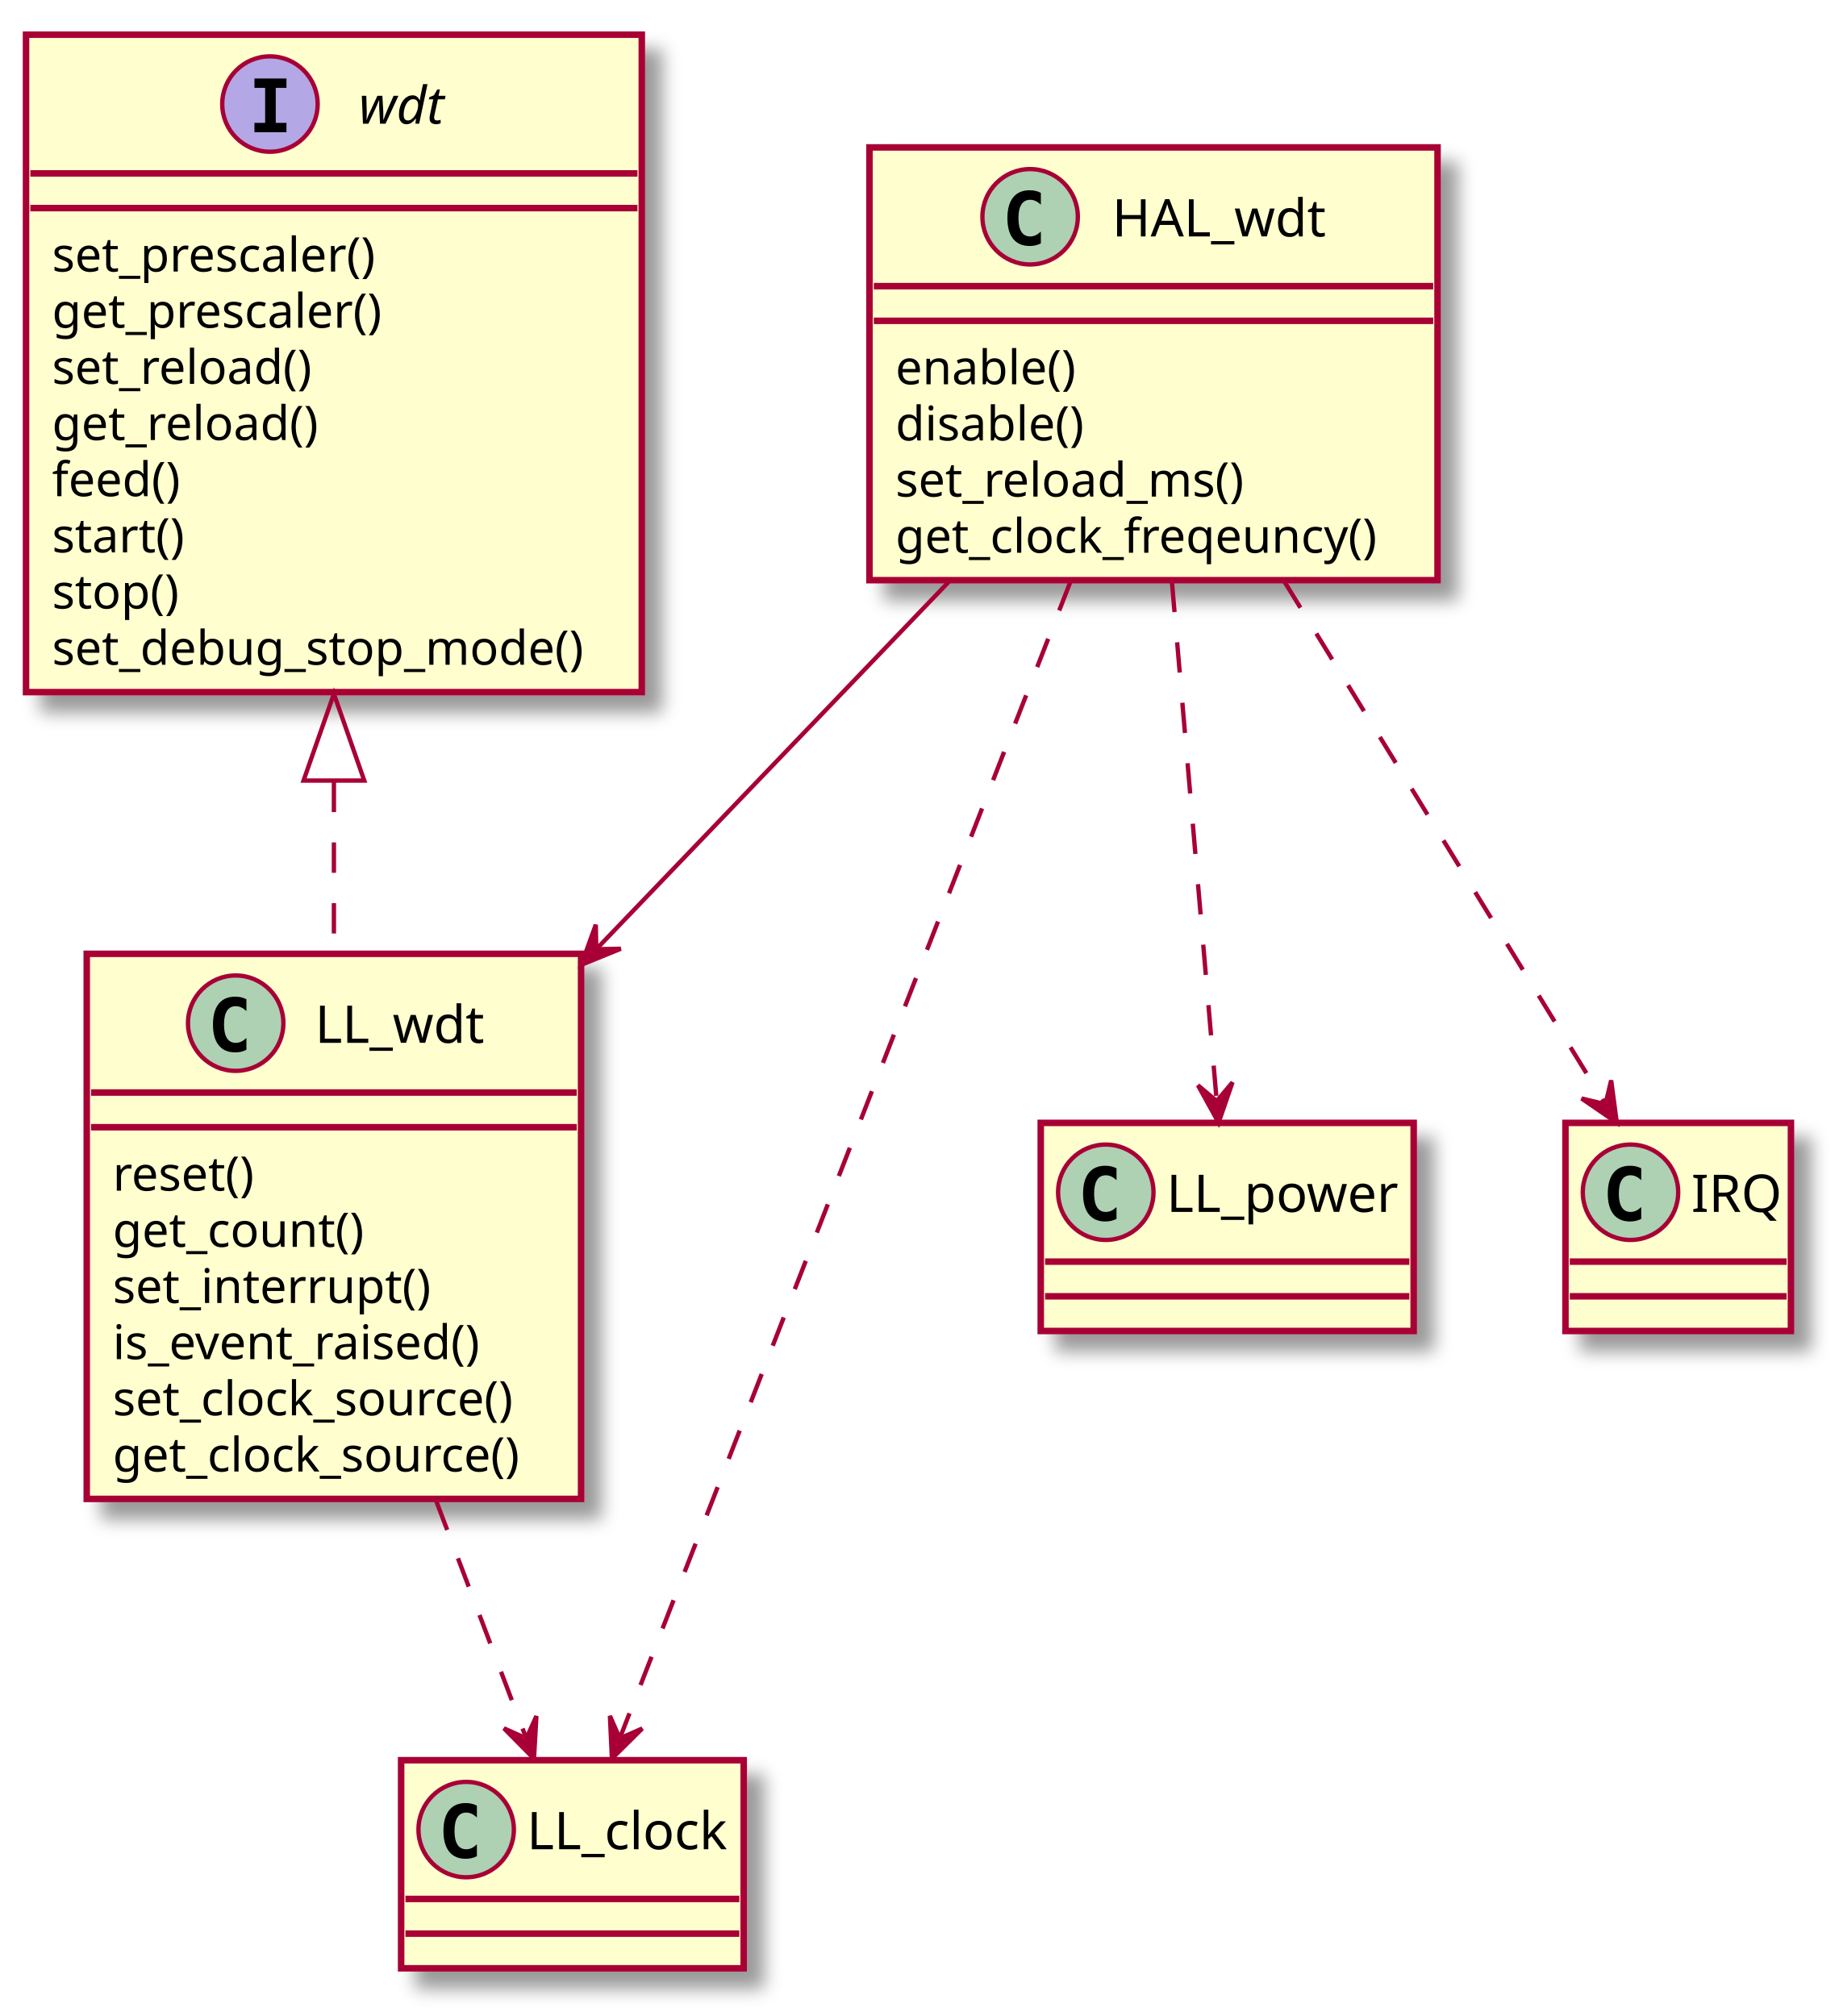
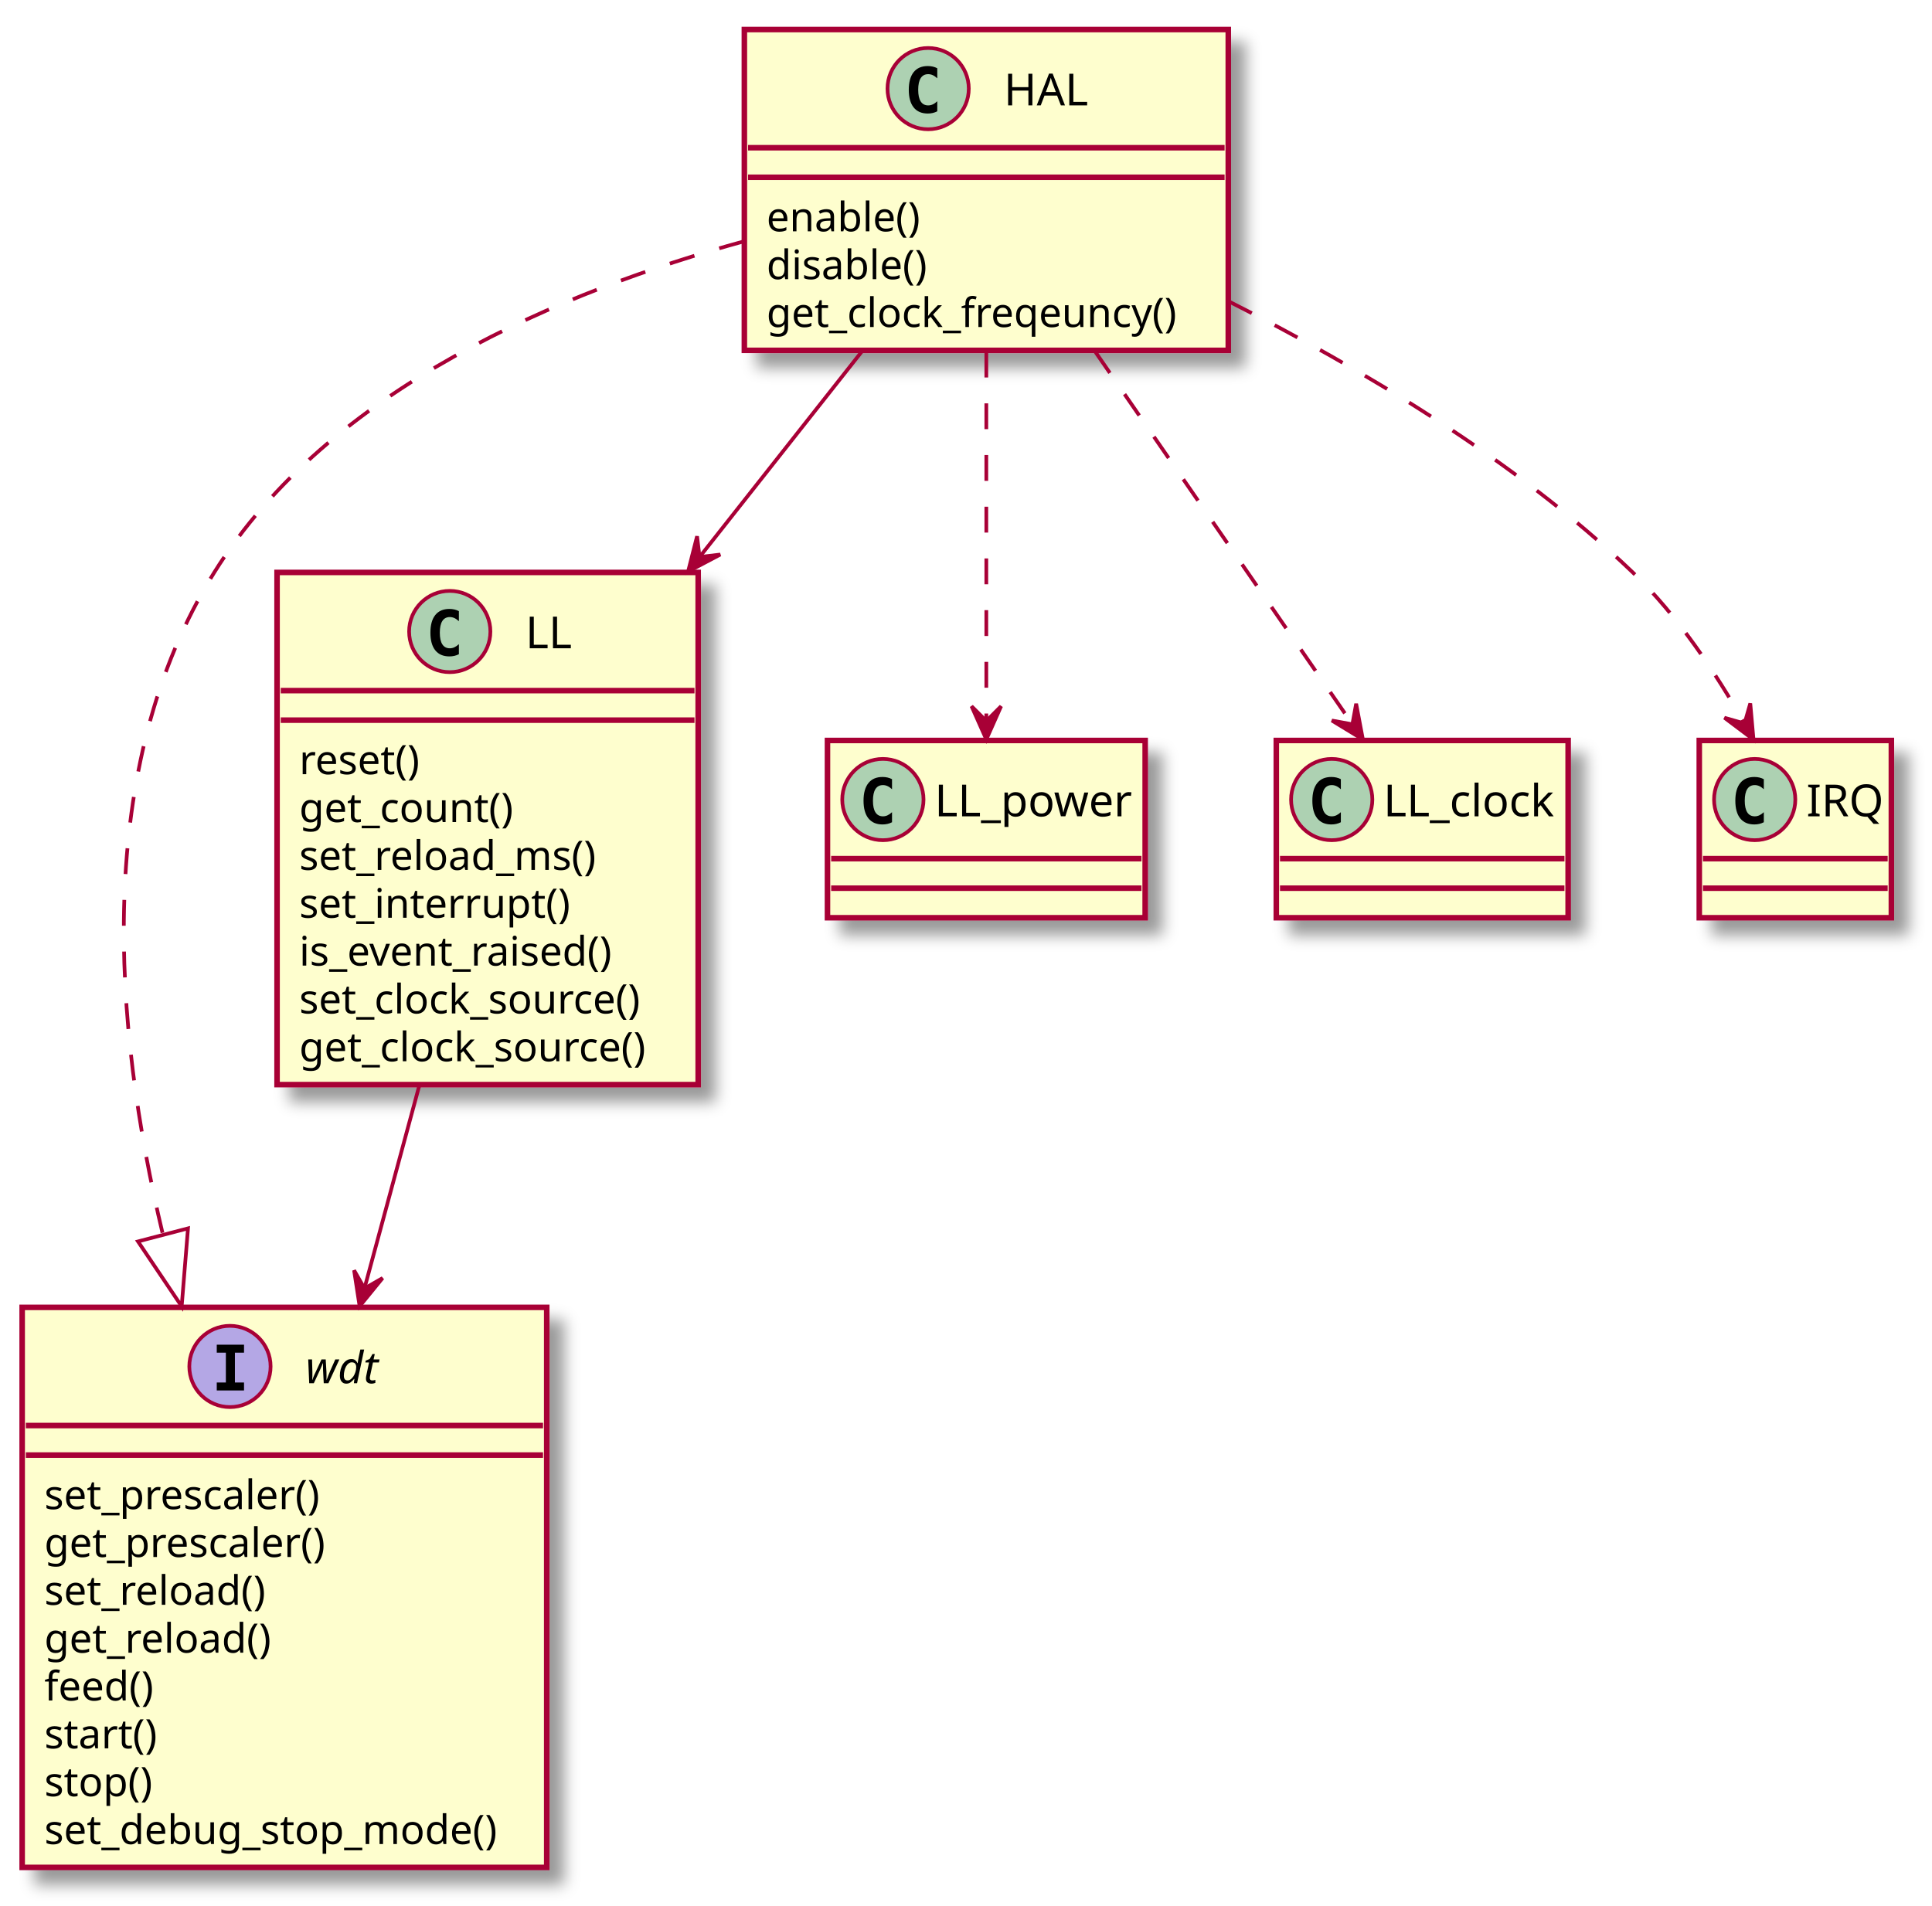
- <svg xmlns="http://www.w3.org/2000/svg" contentScriptType="application/ecmascript" contentStyleType="text/css" height="465px" preserveAspectRatio="none" style="width:424px;height:465px;" version="1.1" viewBox="0 0 424 465" width="424px" zoomAndPan="magnify">
+ <svg xmlns="http://www.w3.org/2000/svg" contentScriptType="application/ecmascript" contentStyleType="text/css" height="516px" preserveAspectRatio="none" style="width:523px;height:516px;" version="1.1" viewBox="0 0 523 516" width="523px" zoomAndPan="magnify">
  <defs>
-     <filter height="300%" id="fk0iwfsujv6cd" width="300%" x="-1" y="-1">
+     <filter height="300%" id="f13zoges48tqkq" width="300%" x="-1" y="-1">
      <feGaussianBlur result="blurOut" stdDeviation="2.0" />
      <feColorMatrix in="blurOut" result="blurOut2" type="matrix" values="0 0 0 0 0 0 0 0 0 0 0 0 0 0 0 0 0 0 .4 0" />
      <feOffset dx="4.0" dy="4.0" in="blurOut2" result="blurOut3" />
      <feBlend in="SourceGraphic" in2="blurOut3" mode="normal" />
    </filter>
  </defs>
  <g>
-     <rect fill="#FEFECE" filter="url(#fk0iwfsujv6cd)" height="151.641" id="wdt" style="stroke: #A80036; stroke-width: 1.5;" width="142" x="6" y="8" />
-     <ellipse cx="62.25" cy="24" fill="#B4A7E5" rx="11" ry="11" style="stroke: #A80036; stroke-width: 1.0;" />
-     <path d="M58.678,20.265 L58.678,18.107 L66.057,18.107 L66.057,20.265 L63.592,20.265 L63.592,28.342 L66.057,28.342 L66.057,30.5 L58.678,30.5 L58.678,28.342 L61.143,28.342 L61.143,20.265 Z " />
-     <text fill="#000000" font-family="sans-serif" font-size="12" font-style="italic" lengthAdjust="spacingAndGlyphs" textLength="21" x="82.75" y="28.535">wdt</text>
-     <line style="stroke: #A80036; stroke-width: 1.5;" x1="7" x2="147" y1="40" y2="40" />
-     <line style="stroke: #A80036; stroke-width: 1.5;" x1="7" x2="147" y1="48" y2="48" />
-     <text fill="#000000" font-family="sans-serif" font-size="11" lengthAdjust="spacingAndGlyphs" textLength="80" x="12" y="62.635">set_prescaler()</text>
-     <text fill="#000000" font-family="sans-serif" font-size="11" lengthAdjust="spacingAndGlyphs" textLength="81" x="12" y="75.59">get_prescaler()</text>
-     <text fill="#000000" font-family="sans-serif" font-size="11" lengthAdjust="spacingAndGlyphs" textLength="64" x="12" y="88.545">set_reload()</text>
-     <text fill="#000000" font-family="sans-serif" font-size="11" lengthAdjust="spacingAndGlyphs" textLength="65" x="12" y="101.5">get_reload()</text>
-     <text fill="#000000" font-family="sans-serif" font-size="11" lengthAdjust="spacingAndGlyphs" textLength="31" x="12" y="114.455">feed()</text>
-     <text fill="#000000" font-family="sans-serif" font-size="11" lengthAdjust="spacingAndGlyphs" textLength="33" x="12" y="127.41">start()</text>
-     <text fill="#000000" font-family="sans-serif" font-size="11" lengthAdjust="spacingAndGlyphs" textLength="32" x="12" y="140.365">stop()</text>
-     <text fill="#000000" font-family="sans-serif" font-size="11" lengthAdjust="spacingAndGlyphs" textLength="130" x="12" y="153.32">set_debug_stop_mode()</text>
-     <rect fill="#FEFECE" filter="url(#fk0iwfsujv6cd)" height="125.731" id="LL_wdt" style="stroke: #A80036; stroke-width: 1.5;" width="114" x="20" y="220" />
-     <ellipse cx="54.35" cy="236" fill="#ADD1B2" rx="11" ry="11" style="stroke: #A80036; stroke-width: 1.0;" />
-     <path d="M56.823,242.143 Q56.242,242.442 55.603,242.591 Q54.964,242.741 54.258,242.741 Q51.751,242.741 50.431,241.089 Q49.112,239.437 49.112,236.316 Q49.112,233.186 50.431,231.535 Q51.751,229.883 54.258,229.883 Q54.964,229.883 55.611,230.032 Q56.259,230.182 56.823,230.481 L56.823,233.203 Q56.192,232.622 55.599,232.352 Q55.005,232.083 54.374,232.083 Q53.03,232.083 52.345,233.149 Q51.66,234.216 51.66,236.316 Q51.66,238.408 52.345,239.474 Q53.03,240.541 54.374,240.541 Q55.005,240.541 55.599,240.271 Q56.192,240.001 56.823,239.42 Z " />
-     <text fill="#000000" font-family="sans-serif" font-size="12" lengthAdjust="spacingAndGlyphs" textLength="39" x="72.65" y="240.535">LL_wdt</text>
-     <line style="stroke: #A80036; stroke-width: 1.5;" x1="21" x2="133" y1="252" y2="252" />
-     <line style="stroke: #A80036; stroke-width: 1.5;" x1="21" x2="133" y1="260" y2="260" />
-     <text fill="#000000" font-family="sans-serif" font-size="11" lengthAdjust="spacingAndGlyphs" textLength="35" x="26" y="274.635">reset()</text>
-     <text fill="#000000" font-family="sans-serif" font-size="11" lengthAdjust="spacingAndGlyphs" textLength="62" x="26" y="287.59">get_count()</text>
-     <text fill="#000000" font-family="sans-serif" font-size="11" lengthAdjust="spacingAndGlyphs" textLength="78" x="26" y="300.545">set_interrupt()</text>
-     <text fill="#000000" font-family="sans-serif" font-size="11" lengthAdjust="spacingAndGlyphs" textLength="91" x="26" y="313.5">is_event_raised()</text>
-     <text fill="#000000" font-family="sans-serif" font-size="11" lengthAdjust="spacingAndGlyphs" textLength="101" x="26" y="326.455">set_clock_source()</text>
-     <text fill="#000000" font-family="sans-serif" font-size="11" lengthAdjust="spacingAndGlyphs" textLength="102" x="26" y="339.41">get_clock_source()</text>
-     <rect fill="#FEFECE" filter="url(#fk0iwfsujv6cd)" height="99.82" id="HAL_wdt" style="stroke: #A80036; stroke-width: 1.5;" width="131" x="200.5" y="34" />
-     <ellipse cx="237.55" cy="50" fill="#ADD1B2" rx="11" ry="11" style="stroke: #A80036; stroke-width: 1.0;" />
-     <path d="M240.023,56.143 Q239.442,56.442 238.803,56.591 Q238.164,56.741 237.458,56.741 Q234.951,56.741 233.631,55.089 Q232.312,53.437 232.312,50.316 Q232.312,47.187 233.631,45.535 Q234.951,43.883 237.458,43.883 Q238.164,43.883 238.811,44.032 Q239.459,44.182 240.023,44.48 L240.023,47.203 Q239.392,46.622 238.799,46.352 Q238.205,46.083 237.574,46.083 Q236.23,46.083 235.545,47.149 Q234.86,48.216 234.86,50.316 Q234.86,52.408 235.545,53.474 Q236.23,54.541 237.574,54.541 Q238.205,54.541 238.799,54.271 Q239.392,54.002 240.023,53.42 Z " />
-     <text fill="#000000" font-family="sans-serif" font-size="12" lengthAdjust="spacingAndGlyphs" textLength="50" x="256.45" y="54.535">HAL_wdt</text>
-     <line style="stroke: #A80036; stroke-width: 1.5;" x1="201.5" x2="330.5" y1="66" y2="66" />
-     <line style="stroke: #A80036; stroke-width: 1.5;" x1="201.5" x2="330.5" y1="74" y2="74" />
-     <text fill="#000000" font-family="sans-serif" font-size="11" lengthAdjust="spacingAndGlyphs" textLength="43" x="206.5" y="88.635">enable()</text>
-     <text fill="#000000" font-family="sans-serif" font-size="11" lengthAdjust="spacingAndGlyphs" textLength="46" x="206.5" y="101.59">disable()</text>
-     <text fill="#000000" font-family="sans-serif" font-size="11" lengthAdjust="spacingAndGlyphs" textLength="86" x="206.5" y="114.545">set_reload_ms()</text>
-     <text fill="#000000" font-family="sans-serif" font-size="11" lengthAdjust="spacingAndGlyphs" textLength="119" x="206.5" y="127.5">get_clock_freqeuncy()</text>
-     <rect fill="#FEFECE" filter="url(#fk0iwfsujv6cd)" height="48" id="LL_clock" style="stroke: #A80036; stroke-width: 1.5;" width="79" x="92.5" y="406" />
-     <ellipse cx="107.5" cy="422" fill="#ADD1B2" rx="11" ry="11" style="stroke: #A80036; stroke-width: 1.0;" />
-     <path d="M109.973,428.143 Q109.392,428.442 108.753,428.591 Q108.114,428.741 107.408,428.741 Q104.901,428.741 103.582,427.089 Q102.262,425.437 102.262,422.316 Q102.262,419.187 103.582,417.535 Q104.901,415.883 107.408,415.883 Q108.114,415.883 108.761,416.032 Q109.409,416.182 109.973,416.481 L109.973,419.203 Q109.342,418.622 108.749,418.352 Q108.155,418.082 107.524,418.082 Q106.18,418.082 105.495,419.149 Q104.81,420.216 104.81,422.316 Q104.81,424.408 105.495,425.474 Q106.18,426.541 107.524,426.541 Q108.155,426.541 108.749,426.271 Q109.342,426.002 109.973,425.42 Z " />
-     <text fill="#000000" font-family="sans-serif" font-size="12" lengthAdjust="spacingAndGlyphs" textLength="47" x="121.5" y="426.535">LL_clock</text>
-     <line style="stroke: #A80036; stroke-width: 1.5;" x1="93.5" x2="170.5" y1="438" y2="438" />
-     <line style="stroke: #A80036; stroke-width: 1.5;" x1="93.5" x2="170.5" y1="446" y2="446" />
-     <rect fill="#FEFECE" filter="url(#fk0iwfsujv6cd)" height="48" id="LL_power" style="stroke: #A80036; stroke-width: 1.5;" width="86" x="240" y="259" />
-     <ellipse cx="255" cy="275" fill="#ADD1B2" rx="11" ry="11" style="stroke: #A80036; stroke-width: 1.0;" />
-     <path d="M257.473,281.143 Q256.892,281.442 256.253,281.591 Q255.614,281.741 254.908,281.741 Q252.401,281.741 251.082,280.089 Q249.762,278.437 249.762,275.316 Q249.762,272.187 251.082,270.535 Q252.401,268.883 254.908,268.883 Q255.614,268.883 256.261,269.032 Q256.909,269.182 257.473,269.481 L257.473,272.203 Q256.842,271.622 256.249,271.352 Q255.655,271.082 255.024,271.082 Q253.68,271.082 252.995,272.149 Q252.31,273.216 252.31,275.316 Q252.31,277.408 252.995,278.474 Q253.68,279.541 255.024,279.541 Q255.655,279.541 256.249,279.271 Q256.842,279.002 257.473,278.42 Z " />
-     <text fill="#000000" font-family="sans-serif" font-size="12" lengthAdjust="spacingAndGlyphs" textLength="54" x="269" y="279.535">LL_power</text>
-     <line style="stroke: #A80036; stroke-width: 1.5;" x1="241" x2="325" y1="291" y2="291" />
-     <line style="stroke: #A80036; stroke-width: 1.5;" x1="241" x2="325" y1="299" y2="299" />
-     <rect fill="#FEFECE" filter="url(#fk0iwfsujv6cd)" height="48" id="IRQ" style="stroke: #A80036; stroke-width: 1.5;" width="52" x="361" y="259" />
-     <ellipse cx="376" cy="275" fill="#ADD1B2" rx="11" ry="11" style="stroke: #A80036; stroke-width: 1.0;" />
-     <path d="M378.473,281.143 Q377.892,281.442 377.253,281.591 Q376.614,281.741 375.908,281.741 Q373.401,281.741 372.082,280.089 Q370.762,278.437 370.762,275.316 Q370.762,272.187 372.082,270.535 Q373.401,268.883 375.908,268.883 Q376.614,268.883 377.261,269.032 Q377.909,269.182 378.473,269.481 L378.473,272.203 Q377.842,271.622 377.249,271.352 Q376.655,271.082 376.024,271.082 Q374.68,271.082 373.995,272.149 Q373.31,273.216 373.31,275.316 Q373.31,277.408 373.995,278.474 Q374.68,279.541 376.024,279.541 Q376.655,279.541 377.249,279.271 Q377.842,279.002 378.473,278.42 Z " />
-     <text fill="#000000" font-family="sans-serif" font-size="12" lengthAdjust="spacingAndGlyphs" textLength="20" x="390" y="279.535">IRQ</text>
-     <line style="stroke: #A80036; stroke-width: 1.5;" x1="362" x2="412" y1="291" y2="291" />
-     <line style="stroke: #A80036; stroke-width: 1.5;" x1="362" x2="412" y1="299" y2="299" />
-     <path d="M77,180.31 C77,193.79 77,207.35 77,219.98 " fill="none" id="wdt&lt;-LL_wdt" style="stroke: #A80036; stroke-width: 1.0; stroke-dasharray: 7.0,7.0;" />
-     <polygon fill="none" points="70,180.04,77,160.04,84,180.04,70,180.04" style="stroke: #A80036; stroke-width: 1.0;" />
-     <path d="M100.64,346.33 C107.87,365.39 115.47,385.41 121.37,400.97 " fill="none" id="LL_wdt-&gt;LL_clock" style="stroke: #A80036; stroke-width: 1.0; stroke-dasharray: 7.0,7.0;" />
-     <polygon fill="#A80036" points="123.14,405.65,123.699,395.817,121.372,400.973,116.216,398.646,123.14,405.65" style="stroke: #A80036; stroke-width: 1.0;" />
-     <path d="M218.79,134.2 C194.2,159.83 163.86,191.47 137.56,218.88 " fill="none" id="HAL_wdt-&gt;LL_wdt" style="stroke: #A80036; stroke-width: 1.0;" />
-     <polygon fill="#A80036" points="134.04,222.55,143.159,218.829,137.503,218.944,137.389,213.288,134.04,222.55" style="stroke: #A80036; stroke-width: 1.0;" />
-     <path d="M270.25,134.2 C273.5,171.91 277.87,222.6 280.56,253.75 " fill="none" id="HAL_wdt-&gt;LL_power" style="stroke: #A80036; stroke-width: 1.0; stroke-dasharray: 7.0,7.0;" />
-     <polygon fill="#A80036" points="281.01,258.95,284.222,249.64,280.581,253.969,276.252,250.327,281.01,258.95" style="stroke: #A80036; stroke-width: 1.0;" />
-     <path d="M246.8,134.29 C218.29,207.47 165.7,342.5 142.95,400.88 " fill="none" id="HAL_wdt-&gt;LL_clock" style="stroke: #A80036; stroke-width: 1.0; stroke-dasharray: 7.0,7.0;" />
-     <polygon fill="#A80036" points="141.11,405.62,148.104,398.686,142.925,400.961,140.65,395.782,141.11,405.62" style="stroke: #A80036; stroke-width: 1.0;" />
-     <path d="M296.22,134.2 C319.57,172.22 351.03,223.44 370.12,254.52 " fill="none" id="HAL_wdt-&gt;IRQ" style="stroke: #A80036; stroke-width: 1.0; stroke-dasharray: 7.0,7.0;" />
-     <polygon fill="#A80036" points="372.84,258.95,371.539,249.188,370.224,254.689,364.722,253.374,372.84,258.95" style="stroke: #A80036; stroke-width: 1.0;" />
+     <rect fill="#FEFECE" filter="url(#f13zoges48tqkq)" height="151.641" id="wdt" style="stroke: #A80036; stroke-width: 1.5;" width="142" x="6" y="354" />
+     <ellipse cx="62.25" cy="370" fill="#B4A7E5" rx="11" ry="11" style="stroke: #A80036; stroke-width: 1.0;" />
+     <path d="M58.678,366.265 L58.678,364.107 L66.057,364.107 L66.057,366.265 L63.592,366.265 L63.592,374.342 L66.057,374.342 L66.057,376.5 L58.678,376.5 L58.678,374.342 L61.143,374.342 L61.143,366.265 Z " />
+     <text fill="#000000" font-family="sans-serif" font-size="12" font-style="italic" lengthAdjust="spacingAndGlyphs" textLength="21" x="82.75" y="374.535">wdt</text>
+     <line style="stroke: #A80036; stroke-width: 1.5;" x1="7" x2="147" y1="386" y2="386" />
+     <line style="stroke: #A80036; stroke-width: 1.5;" x1="7" x2="147" y1="394" y2="394" />
+     <text fill="#000000" font-family="sans-serif" font-size="11" lengthAdjust="spacingAndGlyphs" textLength="80" x="12" y="408.635">set_prescaler()</text>
+     <text fill="#000000" font-family="sans-serif" font-size="11" lengthAdjust="spacingAndGlyphs" textLength="81" x="12" y="421.59">get_prescaler()</text>
+     <text fill="#000000" font-family="sans-serif" font-size="11" lengthAdjust="spacingAndGlyphs" textLength="64" x="12" y="434.545">set_reload()</text>
+     <text fill="#000000" font-family="sans-serif" font-size="11" lengthAdjust="spacingAndGlyphs" textLength="65" x="12" y="447.5">get_reload()</text>
+     <text fill="#000000" font-family="sans-serif" font-size="11" lengthAdjust="spacingAndGlyphs" textLength="31" x="12" y="460.455">feed()</text>
+     <text fill="#000000" font-family="sans-serif" font-size="11" lengthAdjust="spacingAndGlyphs" textLength="33" x="12" y="473.41">start()</text>
+     <text fill="#000000" font-family="sans-serif" font-size="11" lengthAdjust="spacingAndGlyphs" textLength="32" x="12" y="486.365">stop()</text>
+     <text fill="#000000" font-family="sans-serif" font-size="11" lengthAdjust="spacingAndGlyphs" textLength="130" x="12" y="499.32">set_debug_stop_mode()</text>
+     <rect fill="#FEFECE" filter="url(#f13zoges48tqkq)" height="138.685" id="LL" style="stroke: #A80036; stroke-width: 1.5;" width="114" x="75" y="155" />
+     <ellipse cx="121.75" cy="171" fill="#ADD1B2" rx="11" ry="11" style="stroke: #A80036; stroke-width: 1.0;" />
+     <path d="M124.223,177.143 Q123.642,177.442 123.003,177.591 Q122.364,177.741 121.658,177.741 Q119.151,177.741 117.832,176.089 Q116.512,174.437 116.512,171.316 Q116.512,168.186 117.832,166.535 Q119.151,164.883 121.658,164.883 Q122.364,164.883 123.011,165.032 Q123.659,165.182 124.223,165.481 L124.223,168.203 Q123.592,167.622 122.999,167.352 Q122.405,167.083 121.774,167.083 Q120.43,167.083 119.745,168.149 Q119.06,169.216 119.06,171.316 Q119.06,173.408 119.745,174.474 Q120.43,175.541 121.774,175.541 Q122.405,175.541 122.999,175.271 Q123.592,175.001 124.223,174.42 Z " />
+     <text fill="#000000" font-family="sans-serif" font-size="12" lengthAdjust="spacingAndGlyphs" textLength="12" x="142.25" y="175.535">LL</text>
+     <line style="stroke: #A80036; stroke-width: 1.5;" x1="76" x2="188" y1="187" y2="187" />
+     <line style="stroke: #A80036; stroke-width: 1.5;" x1="76" x2="188" y1="195" y2="195" />
+     <text fill="#000000" font-family="sans-serif" font-size="11" lengthAdjust="spacingAndGlyphs" textLength="35" x="81" y="209.635">reset()</text>
+     <text fill="#000000" font-family="sans-serif" font-size="11" lengthAdjust="spacingAndGlyphs" textLength="62" x="81" y="222.59">get_count()</text>
+     <text fill="#000000" font-family="sans-serif" font-size="11" lengthAdjust="spacingAndGlyphs" textLength="86" x="81" y="235.545">set_reload_ms()</text>
+     <text fill="#000000" font-family="sans-serif" font-size="11" lengthAdjust="spacingAndGlyphs" textLength="78" x="81" y="248.5">set_interrupt()</text>
+     <text fill="#000000" font-family="sans-serif" font-size="11" lengthAdjust="spacingAndGlyphs" textLength="91" x="81" y="261.455">is_event_raised()</text>
+     <text fill="#000000" font-family="sans-serif" font-size="11" lengthAdjust="spacingAndGlyphs" textLength="101" x="81" y="274.41">set_clock_source()</text>
+     <text fill="#000000" font-family="sans-serif" font-size="11" lengthAdjust="spacingAndGlyphs" textLength="102" x="81" y="287.365">get_clock_source()</text>
+     <rect fill="#FEFECE" filter="url(#f13zoges48tqkq)" height="86.865" id="HAL" style="stroke: #A80036; stroke-width: 1.5;" width="131" x="201.5" y="8" />
+     <ellipse cx="251.25" cy="24" fill="#ADD1B2" rx="11" ry="11" style="stroke: #A80036; stroke-width: 1.0;" />
+     <path d="M253.723,30.143 Q253.142,30.442 252.503,30.591 Q251.864,30.741 251.158,30.741 Q248.651,30.741 247.332,29.089 Q246.012,27.437 246.012,24.316 Q246.012,21.186 247.332,19.535 Q248.651,17.883 251.158,17.883 Q251.864,17.883 252.511,18.032 Q253.159,18.182 253.723,18.48 L253.723,21.203 Q253.092,20.622 252.499,20.352 Q251.905,20.082 251.274,20.082 Q249.93,20.082 249.245,21.149 Q248.56,22.216 248.56,24.316 Q248.56,26.408 249.245,27.474 Q249.93,28.541 251.274,28.541 Q251.905,28.541 252.499,28.271 Q253.092,28.002 253.723,27.42 Z " />
+     <text fill="#000000" font-family="sans-serif" font-size="12" lengthAdjust="spacingAndGlyphs" textLength="23" x="271.75" y="28.535">HAL</text>
+     <line style="stroke: #A80036; stroke-width: 1.5;" x1="202.5" x2="331.5" y1="40" y2="40" />
+     <line style="stroke: #A80036; stroke-width: 1.5;" x1="202.5" x2="331.5" y1="48" y2="48" />
+     <text fill="#000000" font-family="sans-serif" font-size="11" lengthAdjust="spacingAndGlyphs" textLength="43" x="207.5" y="62.635">enable()</text>
+     <text fill="#000000" font-family="sans-serif" font-size="11" lengthAdjust="spacingAndGlyphs" textLength="46" x="207.5" y="75.59">disable()</text>
+     <text fill="#000000" font-family="sans-serif" font-size="11" lengthAdjust="spacingAndGlyphs" textLength="119" x="207.5" y="88.545">get_clock_freqeuncy()</text>
+     <rect fill="#FEFECE" filter="url(#f13zoges48tqkq)" height="48" id="LL_power" style="stroke: #A80036; stroke-width: 1.5;" width="86" x="224" y="200.5" />
+     <ellipse cx="239" cy="216.5" fill="#ADD1B2" rx="11" ry="11" style="stroke: #A80036; stroke-width: 1.0;" />
+     <path d="M241.473,222.643 Q240.892,222.942 240.253,223.091 Q239.614,223.241 238.908,223.241 Q236.401,223.241 235.082,221.589 Q233.762,219.937 233.762,216.816 Q233.762,213.686 235.082,212.035 Q236.401,210.383 238.908,210.383 Q239.614,210.383 240.261,210.532 Q240.909,210.682 241.473,210.981 L241.473,213.703 Q240.842,213.122 240.249,212.852 Q239.655,212.583 239.024,212.583 Q237.68,212.583 236.995,213.649 Q236.31,214.716 236.31,216.816 Q236.31,218.908 236.995,219.974 Q237.68,221.041 239.024,221.041 Q239.655,221.041 240.249,220.771 Q240.842,220.501 241.473,219.92 Z " />
+     <text fill="#000000" font-family="sans-serif" font-size="12" lengthAdjust="spacingAndGlyphs" textLength="54" x="253" y="221.035">LL_power</text>
+     <line style="stroke: #A80036; stroke-width: 1.5;" x1="225" x2="309" y1="232.5" y2="232.5" />
+     <line style="stroke: #A80036; stroke-width: 1.5;" x1="225" x2="309" y1="240.5" y2="240.5" />
+     <rect fill="#FEFECE" filter="url(#f13zoges48tqkq)" height="48" id="LL_clock" style="stroke: #A80036; stroke-width: 1.5;" width="79" x="345.5" y="200.5" />
+     <ellipse cx="360.5" cy="216.5" fill="#ADD1B2" rx="11" ry="11" style="stroke: #A80036; stroke-width: 1.0;" />
+     <path d="M362.973,222.643 Q362.392,222.942 361.753,223.091 Q361.114,223.241 360.408,223.241 Q357.901,223.241 356.582,221.589 Q355.262,219.937 355.262,216.816 Q355.262,213.686 356.582,212.035 Q357.901,210.383 360.408,210.383 Q361.114,210.383 361.761,210.532 Q362.409,210.682 362.973,210.981 L362.973,213.703 Q362.342,213.122 361.749,212.852 Q361.155,212.583 360.524,212.583 Q359.18,212.583 358.495,213.649 Q357.81,214.716 357.81,216.816 Q357.81,218.908 358.495,219.974 Q359.18,221.041 360.524,221.041 Q361.155,221.041 361.749,220.771 Q362.342,220.501 362.973,219.92 Z " />
+     <text fill="#000000" font-family="sans-serif" font-size="12" lengthAdjust="spacingAndGlyphs" textLength="47" x="374.5" y="221.035">LL_clock</text>
+     <line style="stroke: #A80036; stroke-width: 1.5;" x1="346.5" x2="423.5" y1="232.5" y2="232.5" />
+     <line style="stroke: #A80036; stroke-width: 1.5;" x1="346.5" x2="423.5" y1="240.5" y2="240.5" />
+     <rect fill="#FEFECE" filter="url(#f13zoges48tqkq)" height="48" id="IRQ" style="stroke: #A80036; stroke-width: 1.5;" width="52" x="460" y="200.5" />
+     <ellipse cx="475" cy="216.5" fill="#ADD1B2" rx="11" ry="11" style="stroke: #A80036; stroke-width: 1.0;" />
+     <path d="M477.473,222.643 Q476.892,222.942 476.253,223.091 Q475.614,223.241 474.908,223.241 Q472.401,223.241 471.082,221.589 Q469.762,219.937 469.762,216.816 Q469.762,213.686 471.082,212.035 Q472.401,210.383 474.908,210.383 Q475.614,210.383 476.261,210.532 Q476.909,210.682 477.473,210.981 L477.473,213.703 Q476.842,213.122 476.249,212.852 Q475.655,212.583 475.024,212.583 Q473.68,212.583 472.995,213.649 Q472.31,214.716 472.31,216.816 Q472.31,218.908 472.995,219.974 Q473.68,221.041 475.024,221.041 Q475.655,221.041 476.249,220.771 Q476.842,220.501 477.473,219.92 Z " />
+     <text fill="#000000" font-family="sans-serif" font-size="12" lengthAdjust="spacingAndGlyphs" textLength="20" x="489" y="221.035">IRQ</text>
+     <line style="stroke: #A80036; stroke-width: 1.5;" x1="461" x2="511" y1="232.5" y2="232.5" />
+     <line style="stroke: #A80036; stroke-width: 1.5;" x1="461" x2="511" y1="240.5" y2="240.5" />
+     <path d="M201.43,65.34 C152.58,78.72 89.16,105.01 58,155 C25.07,207.82 30.67,278.02 44.06,334.14 " fill="none" id="HAL-&gt;wdt" style="stroke: #A80036; stroke-width: 1.0; stroke-dasharray: 7.0,7.0;" />
+     <polygon fill="none" points="50.89,332.61,49.18,353.73,37.35,336.15,50.89,332.61" style="stroke: #A80036; stroke-width: 1.0;" />
+     <path d="M233.28,95.21 C220.07,111.95 204.53,131.63 189.64,150.49 " fill="none" id="HAL-&gt;LL" style="stroke: #A80036; stroke-width: 1.0;" />
+     <polygon fill="#A80036" points="186.27,154.75,194.983,150.158,189.365,150.823,188.701,145.206,186.27,154.75" style="stroke: #A80036; stroke-width: 1.0;" />
+     <path d="M267,95.21 C267,126.37 267,167.75 267,194.98 " fill="none" id="HAL-&gt;LL_power" style="stroke: #A80036; stroke-width: 1.0; stroke-dasharray: 7.0,7.0;" />
+     <polygon fill="#A80036" points="267,200.23,271,191.23,267,195.23,263,191.23,267,200.23" style="stroke: #A80036; stroke-width: 1.0;" />
+     <path d="M296.47,95.21 C318.24,126.76 347.24,168.78 366.02,195.99 " fill="none" id="HAL-&gt;LL_clock" style="stroke: #A80036; stroke-width: 1.0; stroke-dasharray: 7.0,7.0;" />
+     <polygon fill="#A80036" points="368.94,200.23,367.115,190.552,366.098,196.117,360.533,195.1,368.94,200.23" style="stroke: #A80036; stroke-width: 1.0;" />
+     <path d="M332.63,81.61 C367.78,99.37 410.25,124.53 442,155 C454.19,166.69 464.58,182.4 472.2,195.82 " fill="none" id="HAL-&gt;IRQ" style="stroke: #A80036; stroke-width: 1.0; stroke-dasharray: 7.0,7.0;" />
+     <polygon fill="#A80036" points="474.68,200.27,473.806,190.46,472.252,195.899,466.813,194.345,474.68,200.27" style="stroke: #A80036; stroke-width: 1.0;" />
+     <path d="M113.46,294.11 C108.72,311.62 103.6,330.6 98.72,348.64 " fill="none" id="LL-&gt;wdt" style="stroke: #A80036; stroke-width: 1.0;" />
+     <polygon fill="#A80036" points="97.35,353.7,103.573,346.067,98.663,348.875,95.854,343.965,97.35,353.7" style="stroke: #A80036; stroke-width: 1.0;" />
  </g>
</svg>
